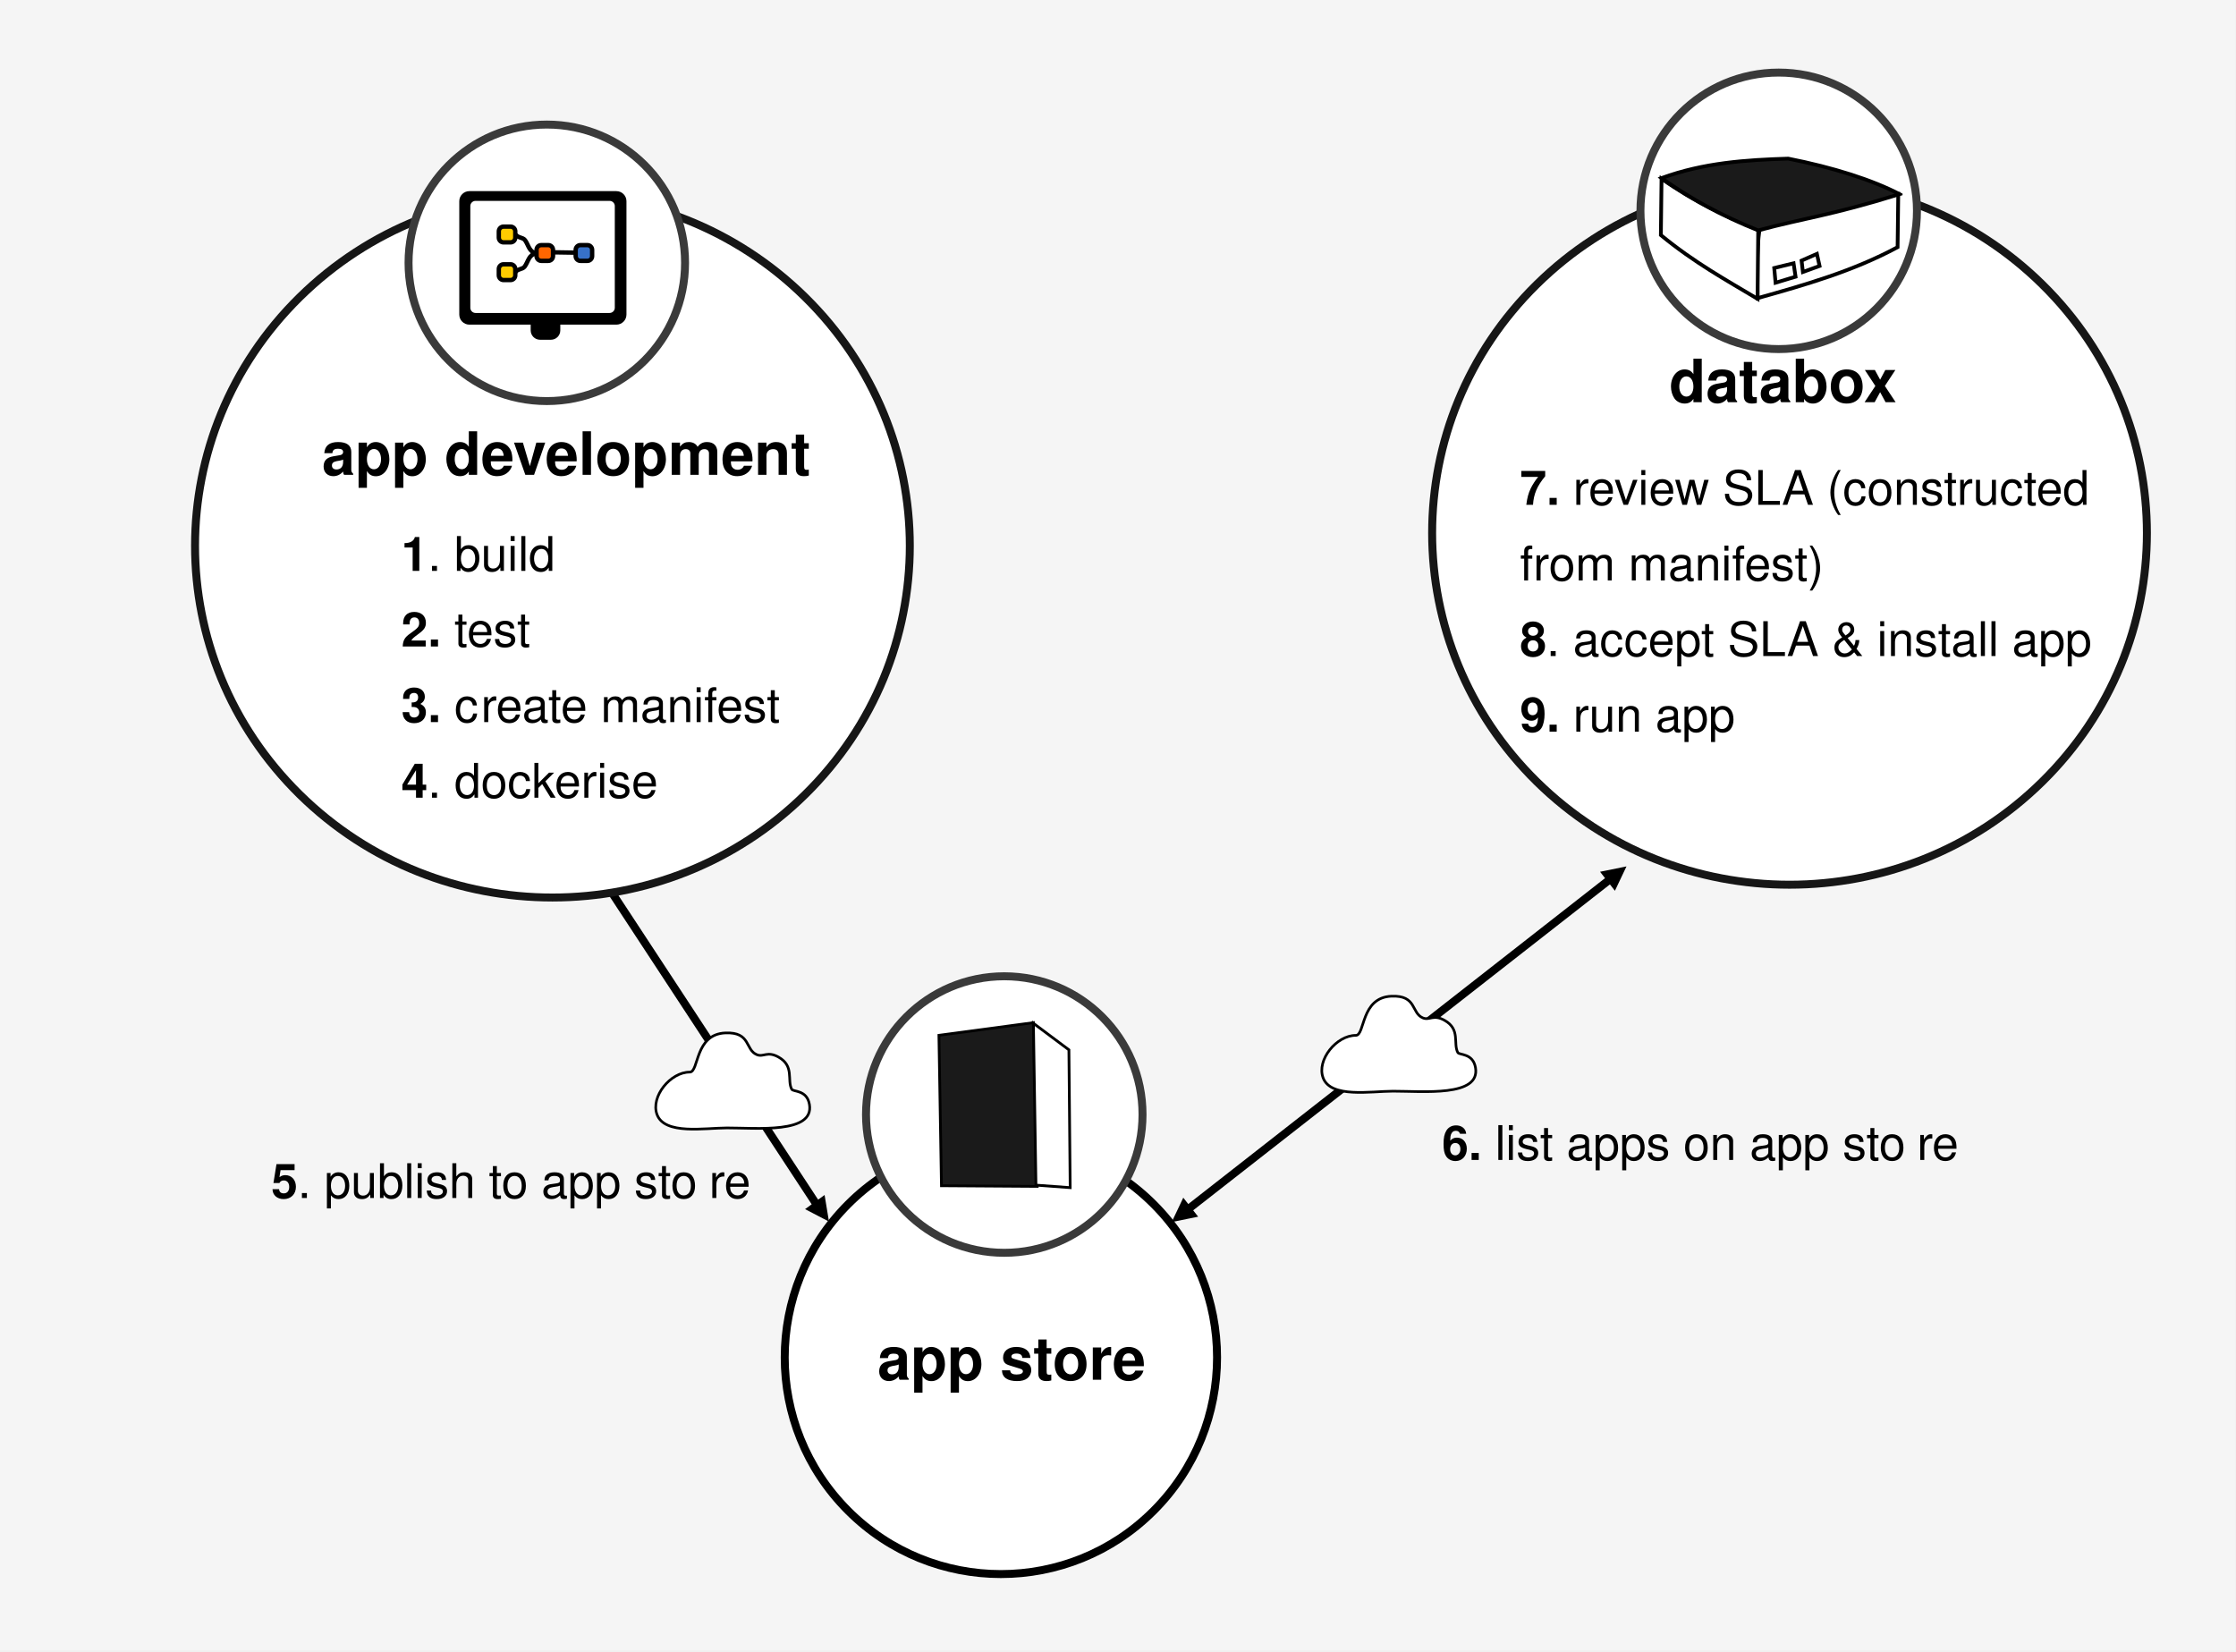
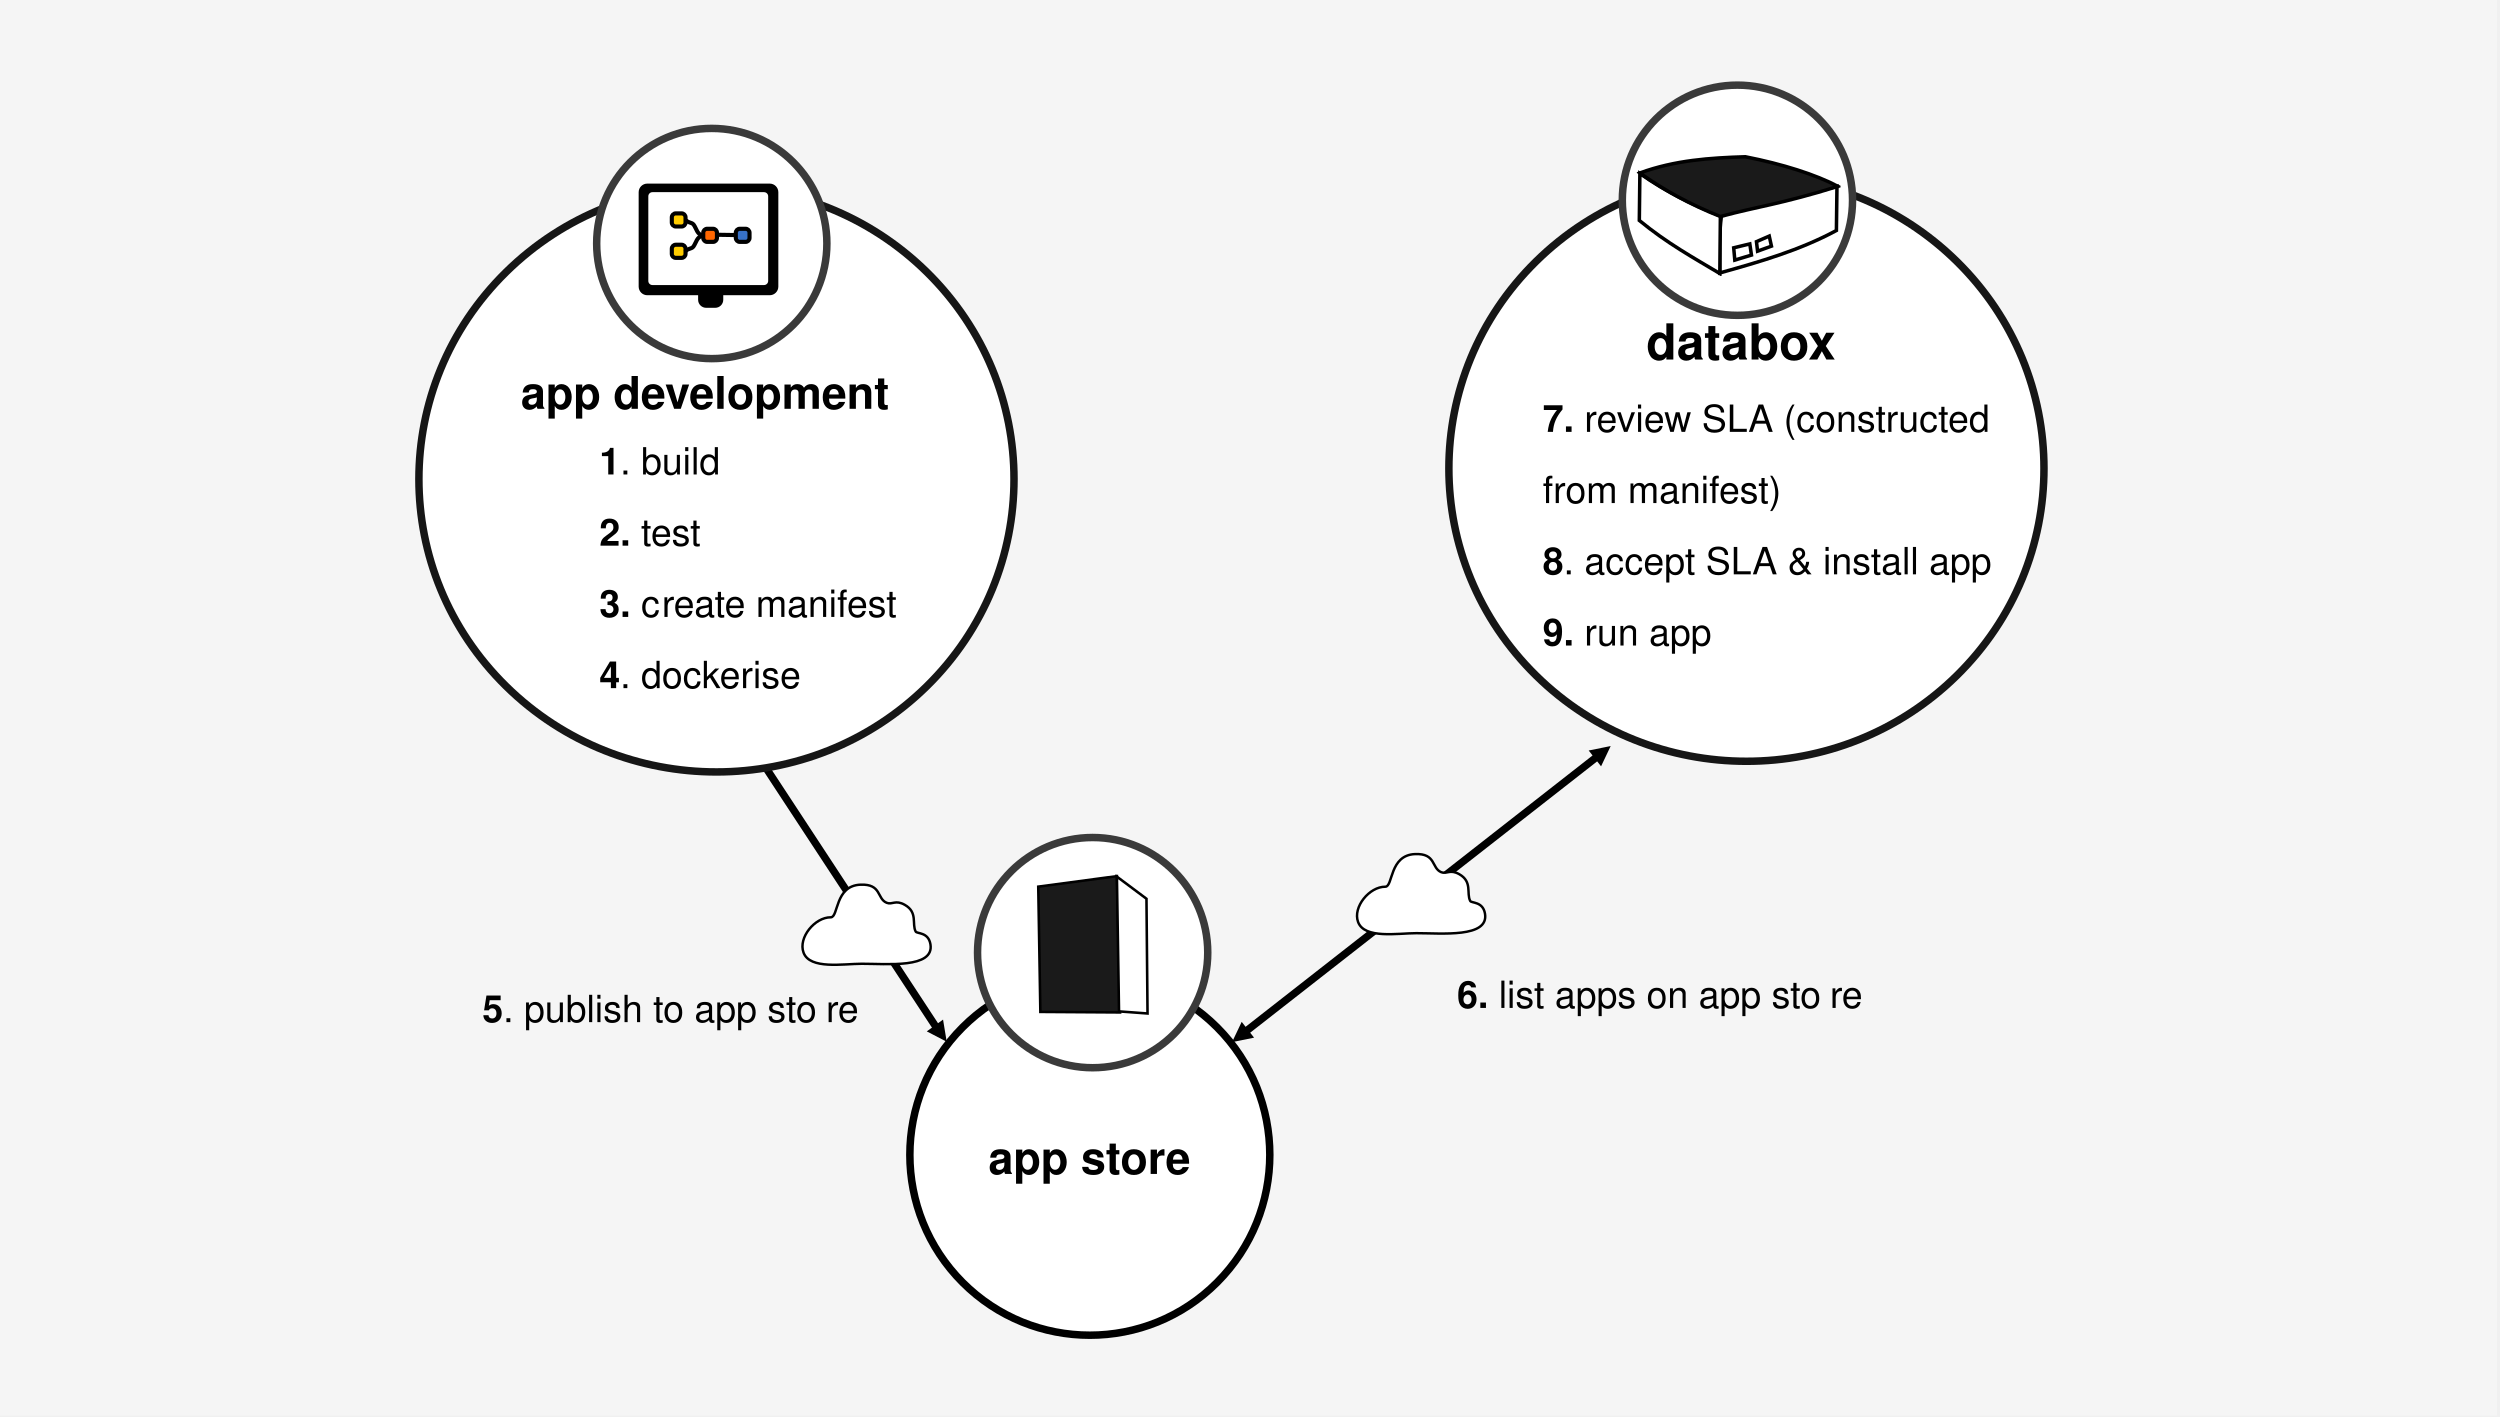
- <svg xmlns="http://www.w3.org/2000/svg" width="100%" height="100%" viewBox="0 0 562 415" version="1.1" xml:space="preserve" style="fill-rule:evenodd;clip-rule:evenodd;">
-   <rect x="0" y="0" width="561.828" height="414.746" style="fill:#f5f5f5;" />
-   <path d="M513.298,71.468c35.08,34.519 35.08,90.484 0,125.002c-35.079,34.519 -91.954,34.519 -127.033,0c-35.08,-34.518 -35.08,-90.483 0,-125.002c35.079,-34.518 91.954,-34.518 127.033,0Z" style="fill:#fff;fill-rule:nonzero;stroke:#161616;stroke-width:2px;" />
-   <path d="M298.779,303.797l0.497,-0.389l104.751,-81.914l0.497,-0.389" style="fill:none;stroke:#000;stroke-width:2px;" />
-   <path d="M405.895,223.883l2.909,-6.125l-6.645,1.347l3.736,4.778Z" style="fill-rule:nonzero;" />
-   <path d="M297.408,301.019l-2.909,6.125l6.645,-1.347l-3.736,-4.778Z" style="fill-rule:nonzero;" />
-   <path d="M153.113,223.323l52.056,79.306" style="fill:none;stroke:#000;stroke-width:2px;" />
-   <path d="M289.985,302.681c21.218,21.261 21.218,55.732 0,76.994c-21.218,21.261 -55.62,21.261 -76.838,0c-21.218,-21.262 -21.218,-55.733 0,-76.994c21.218,-21.261 55.62,-21.261 76.838,0Z" style="fill:#fff;fill-rule:nonzero;stroke:#000;stroke-width:2px;" />
-   <path d="M202.343,303.897l6.014,3.132l-1.103,-6.69l-4.911,3.558Z" style="fill-rule:nonzero;" />
+ <svg xmlns="http://www.w3.org/2000/svg" width="100%" height="100%" viewBox="0 0 667 378" version="1.1" xml:space="preserve" style="fill-rule:evenodd;clip-rule:evenodd;">
+   <rect x="0" y="0" width="666.195" height="377.676" style="fill:#f5f5f5;" />
+   <path d="M522.083,69.754c31.002,30.507 31.002,79.968 0,110.475c-31.003,30.506 -81.268,30.506 -112.27,0c-31.003,-30.507 -31.003,-79.968 0,-110.475c31.002,-30.506 81.267,-30.506 112.27,0Z" style="fill:#fff;fill-rule:nonzero;stroke:#161616;stroke-width:2px;" />
+   <path d="M332.494,275.082l0.44,-0.344l92.577,-72.394l0.439,-0.344" style="fill:none;stroke:#000;stroke-width:2px;" />
+   <path d="M427.161,204.455l2.572,-5.413l-5.873,1.191l3.301,4.222Z" style="fill-rule:nonzero;" />
+   <path d="M331.283,272.627l-2.571,5.413l5.873,-1.191l-3.302,-4.222Z" style="fill-rule:nonzero;" />
+   <path d="M203.758,203.961l46.006,70.089" style="fill:none;stroke:#000;stroke-width:2px;" />
+   <path d="M324.722,274.096c18.752,18.79 18.752,49.255 0,68.045c-18.752,18.79 -49.155,18.79 -67.907,0c-18.752,-18.79 -18.752,-49.255 0,-68.045c18.752,-18.79 49.155,-18.79 67.907,0Z" style="fill:#fff;fill-rule:nonzero;stroke:#000;stroke-width:2px;" />
+   <path d="M247.267,275.17l5.314,2.768l-0.974,-5.913l-4.34,3.145Z" style="fill-rule:nonzero;" />
  <clipPath id="_clip1">
-     <rect x="163.95" y="258.747" width="40.431" height="25.901" />
+     <rect x="213.336" y="235.268" width="35.732" height="22.891" />
  </clipPath>
  <g clip-path="url(#_clip1)">
-     <path d="M173.356,269.46c2.364,0.014 1.195,-9.536 8.98,-9.849c6.423,-0.259 4.892,4.222 7.89,5.464c1.697,0.704 2.612,-1.006 5.482,0.627c3.984,2.266 2.08,5.743 3.277,8.057c0.371,0.718 3.848,0.091 4.464,3.855c1.205,7.366 -13.203,5.861 -20.738,5.872c-5.575,0.009 -15.673,1.811 -17.579,-3.377c-1.655,-4.502 3.402,-10.676 8.224,-10.649Z" style="fill:#fff;stroke:#000;stroke-width:0.66px;" />
+     <path d="M221.648,244.736c2.089,0.012 1.056,-8.429 7.937,-8.705c5.676,-0.228 4.323,3.731 6.972,4.83c1.5,0.621 2.309,-0.89 4.846,0.553c3.521,2.003 1.838,5.076 2.895,7.121c0.329,0.635 3.401,0.08 3.946,3.407c1.065,6.51 -11.668,5.18 -18.328,5.19c-4.927,0.007 -13.852,1.6 -15.536,-2.985c-1.463,-3.979 3.007,-9.436 7.268,-9.411Z" style="fill:#fff;stroke:#000;stroke-width:0.66px;" />
  </g>
-   <text x="220.554px" y="346.772px" style="font-family:'Helvetica-Bold', 'Helvetica';font-weight:700;font-size:15px;">app store</text>
-   <text x="419.548px" y="101.082px" style="font-family:'Helvetica-Bold', 'Helvetica';font-weight:700;font-size:15px;">databox</text>
-   <g transform="matrix(1,0,0,1,-255.971,-433.358)">
-     <text x="638px" y="560.24px" style="font-family:'Helvetica-Bold', 'Helvetica';font-weight:700;font-size:12px;">7.</text>
-     <text x="651.342px" y="560.24px" style="font-family:'Helvetica-Light', 'Helvetica', sans-serif;font-weight:300;font-size:12px;">review SLA (constructed</text>
-     <text x="638px" y="579.24px" style="font-family:'Helvetica-Light', 'Helvetica', sans-serif;font-weight:300;font-size:12px;">from manifest)</text>
-     <text x="638px" y="598.24px" style="font-family:'Helvetica-Bold', 'Helvetica';font-weight:700;font-size:12px;">8</text>
-     <text x="644.674px" y="598.24px" style="font-family:'Helvetica-Light', 'Helvetica', sans-serif;font-weight:300;font-size:12px;">. accept SLA &amp; install app</text>
-     <text x="638px" y="617.24px" style="font-family:'Helvetica-Bold', 'Helvetica';font-weight:700;font-size:12px;">9.</text>
-     <text x="651.342px" y="617.24px" style="font-family:'Helvetica-Light', 'Helvetica', sans-serif;font-weight:300;font-size:12px;">run app</text>
+   <text x="263.703px" y="313.201px" style="font-family:'Helvetica-Bold', 'Helvetica';font-weight:700;font-size:12px;">app store</text>
+   <text x="439.228px" y="95.926px" style="font-family:'Helvetica-Bold', 'Helvetica';font-weight:700;font-size:13.257px;">databox</text>
+   <g transform="matrix(1,0,0,1,-226.402,-443.576)">
+     <text x="638px" y="558.8px" style="font-family:'Helvetica-Bold', 'Helvetica';font-weight:700;font-size:10px;">7.</text>
+     <text x="649.118px" y="558.8px" style="font-family:'Helvetica-Light', 'Helvetica', sans-serif;font-weight:300;font-size:10px;">review SLA (constructed</text>
+     <text x="638px" y="577.8px" style="font-family:'Helvetica-Light', 'Helvetica', sans-serif;font-weight:300;font-size:10px;">from manifest)</text>
+     <text x="638px" y="596.8px" style="font-family:'Helvetica-Bold', 'Helvetica';font-weight:700;font-size:10px;">8</text>
+     <text x="643.562px" y="596.8px" style="font-family:'Helvetica-Light', 'Helvetica', sans-serif;font-weight:300;font-size:10px;">. accept SLA &amp; install app</text>
+     <text x="638px" y="615.8px" style="font-family:'Helvetica-Bold', 'Helvetica';font-weight:700;font-size:10px;">9.</text>
+     <text x="649.118px" y="615.8px" style="font-family:'Helvetica-Light', 'Helvetica', sans-serif;font-weight:300;font-size:10px;">run app</text>
  </g>
-   <g transform="matrix(1,0,0,1,-275.564,-293.705)">
-     <text x="638px" y="585.24px" style="font-family:'Helvetica-Bold', 'Helvetica';font-weight:700;font-size:12px;">6.</text>
-     <text x="651.342px" y="585.24px" style="font-family:'Helvetica-Light', 'Helvetica', sans-serif;font-weight:300;font-size:12px;">list apps on app sto</text>
-     <text x="757.374px" y="585.24px" style="font-family:'Helvetica-Light', 'Helvetica', sans-serif;font-weight:300;font-size:12px;">r</text>
-     <text x="761.16px" y="585.24px" style="font-family:'Helvetica-Light', 'Helvetica', sans-serif;font-weight:300;font-size:12px;">e</text>
+   <g transform="matrix(1,0,0,1,-249.247,-314.877)">
+     <text x="638px" y="583.8px" style="font-family:'Helvetica-Bold', 'Helvetica';font-weight:700;font-size:10px;">6.</text>
+     <text x="649.118px" y="583.8px" style="font-family:'Helvetica-Light', 'Helvetica', sans-serif;font-weight:300;font-size:10px;">list apps on app sto</text>
+     <text x="737.478px" y="583.8px" style="font-family:'Helvetica-Light', 'Helvetica', sans-serif;font-weight:300;font-size:10px;">r</text>
+     <text x="740.633px" y="583.8px" style="font-family:'Helvetica-Light', 'Helvetica', sans-serif;font-weight:300;font-size:10px;">e</text>
  </g>
-   <g transform="matrix(0.631729,0,0,0.631729,-12.6929,-21.0822)">
-     <text x="128px" y="510px" style="font-family:'Helvetica-Bold', 'Helvetica';font-weight:700;font-size:18.995px;">5</text>
-     <text x="138.564px" y="510px" style="font-family:'Helvetica-Light', 'Helvetica', sans-serif;font-weight:300;font-size:18.995px;">. publish to app sto</text>
-     <text x="302.192px" y="510px" style="font-family:'Helvetica-Light', 'Helvetica', sans-serif;font-weight:300;font-size:18.995px;">r</text>
-     <text x="308.185px" y="510px" style="font-family:'Helvetica-Light', 'Helvetica', sans-serif;font-weight:300;font-size:18.995px;">e</text>
+   <g transform="matrix(0.55831,0,0,0.55831,57.2217,-12.0402)">
+     <text x="128px" y="510px" style="font-family:'Helvetica-Bold', 'Helvetica';font-weight:700;font-size:17.911px;">5</text>
+     <text x="137.961px" y="510px" style="font-family:'Helvetica-Light', 'Helvetica', sans-serif;font-weight:300;font-size:17.911px;">. publish to app sto</text>
+     <text x="292.248px" y="510px" style="font-family:'Helvetica-Light', 'Helvetica', sans-serif;font-weight:300;font-size:17.911px;">r</text>
+     <text x="297.899px" y="510px" style="font-family:'Helvetica-Light', 'Helvetica', sans-serif;font-weight:300;font-size:17.911px;">e</text>
  </g>
-   <path d="M202.365,74.687c35.079,34.518 35.079,90.484 0,125.002c-35.08,34.518 -91.955,34.518 -127.034,0c-35.079,-34.518 -35.079,-90.484 0,-125.002c35.079,-34.518 91.954,-34.518 127.034,0Z" style="fill:#fff;fill-rule:nonzero;stroke:#161616;stroke-width:2px;" />
-   <text x="80.913px" y="119.337px" style="font-family:'Helvetica-Bold', 'Helvetica';font-weight:700;font-size:15px;">app development</text>
+   <path d="M247.285,72.599c31.003,30.507 31.003,79.968 0,110.474c-31.002,30.507 -81.267,30.507 -112.269,0c-31.003,-30.506 -31.003,-79.967 0,-110.474c31.002,-30.507 81.267,-30.507 112.269,0Z" style="fill:#fff;fill-rule:nonzero;stroke:#161616;stroke-width:2px;" />
+   <text x="138.965px" y="109.072px" style="font-family:'Helvetica-Bold', 'Helvetica';font-weight:700;font-size:12px;">app development</text>
  <clipPath id="_clip2">
-     <rect x="331.361" y="249.513" width="40.431" height="25.901" />
+     <rect x="361.29" y="227.107" width="35.732" height="22.891" />
  </clipPath>
  <g clip-path="url(#_clip2)">
-     <path d="M340.767,260.226c2.364,0.014 1.195,-9.536 8.98,-9.849c6.423,-0.258 4.892,4.222 7.889,5.465c1.697,0.703 2.613,-1.007 5.483,0.626c3.984,2.266 2.08,5.744 3.276,8.057c0.372,0.718 3.849,0.091 4.465,3.855c1.205,7.366 -13.203,5.861 -20.738,5.872c-5.575,0.009 -15.673,1.811 -17.58,-3.376c-1.654,-4.503 3.403,-10.677 8.225,-10.65Z" style="fill:#fff;stroke:#000;stroke-width:0.66px;" />
+     <path d="M369.602,236.575c2.09,0.012 1.057,-8.428 7.937,-8.705c5.677,-0.228 4.324,3.732 6.973,4.83c1.5,0.621 2.308,-0.89 4.845,0.553c3.521,2.003 1.838,5.076 2.896,7.121c0.328,0.635 3.401,0.08 3.945,3.407c1.065,6.51 -11.668,5.18 -18.328,5.19c-4.926,0.007 -13.851,1.6 -15.536,-2.984c-1.462,-3.98 3.007,-9.436 7.268,-9.412Z" style="fill:#fff;stroke:#000;stroke-width:0.66px;" />
  </g>
-   <g transform="matrix(1,0,0,1,-340.377,-98.3195)">
-     <text x="441.236px" y="241.803px" style="font-family:'Helvetica-Bold', 'Helvetica';font-weight:700;font-size:12px;">1</text>
-     <text x="447.91px" y="241.803px" style="font-family:'Helvetica-Light', 'Helvetica', sans-serif;font-weight:300;font-size:12px;">. build</text>
-     <text x="441.236px" y="260.803px" style="font-family:'Helvetica-Bold', 'Helvetica';font-weight:700;font-size:12px;">2.</text>
-     <text x="454.578px" y="260.803px" style="font-family:'Helvetica-Light', 'Helvetica', sans-serif;font-weight:300;font-size:12px;">test</text>
-     <text x="441.236px" y="279.803px" style="font-family:'Helvetica-Bold', 'Helvetica';font-weight:700;font-size:12px;">3.</text>
-     <text x="454.578px" y="279.803px" style="font-family:'Helvetica-Light', 'Helvetica', sans-serif;font-weight:300;font-size:12px;">c</text>
-     <text x="461.25px" y="279.803px" style="font-family:'Helvetica-Light', 'Helvetica', sans-serif;font-weight:300;font-size:12px;">r</text>
-     <text x="465.036px" y="279.803px" style="font-family:'Helvetica-Light', 'Helvetica', sans-serif;font-weight:300;font-size:12px;">eate manifest</text>
-     <text x="441.236px" y="298.803px" style="font-family:'Helvetica-Bold', 'Helvetica';font-weight:700;font-size:12px;">4</text>
-     <text x="447.91px" y="298.803px" style="font-family:'Helvetica-Light', 'Helvetica', sans-serif;font-weight:300;font-size:12px;">. dockerise</text>
+   <g transform="matrix(1,0,0,1,-281.33,-113.771)">
+     <text x="441.236px" y="240.363px" style="font-family:'Helvetica-Bold', 'Helvetica';font-weight:700;font-size:10px;">1</text>
+     <text x="446.798px" y="240.363px" style="font-family:'Helvetica-Light', 'Helvetica', sans-serif;font-weight:300;font-size:10px;">. build</text>
+     <text x="441.236px" y="259.363px" style="font-family:'Helvetica-Bold', 'Helvetica';font-weight:700;font-size:10px;">2.</text>
+     <text x="452.354px" y="259.363px" style="font-family:'Helvetica-Light', 'Helvetica', sans-serif;font-weight:300;font-size:10px;">test</text>
+     <text x="441.236px" y="278.363px" style="font-family:'Helvetica-Bold', 'Helvetica';font-weight:700;font-size:10px;">3.</text>
+     <text x="452.354px" y="278.363px" style="font-family:'Helvetica-Light', 'Helvetica', sans-serif;font-weight:300;font-size:10px;">c</text>
+     <text x="457.914px" y="278.363px" style="font-family:'Helvetica-Light', 'Helvetica', sans-serif;font-weight:300;font-size:10px;">r</text>
+     <text x="461.069px" y="278.363px" style="font-family:'Helvetica-Light', 'Helvetica', sans-serif;font-weight:300;font-size:10px;">eate manifest</text>
+     <text x="441.236px" y="297.363px" style="font-family:'Helvetica-Bold', 'Helvetica';font-weight:700;font-size:10px;">4</text>
+     <text x="446.798px" y="297.363px" style="font-family:'Helvetica-Light', 'Helvetica', sans-serif;font-weight:300;font-size:10px;">. dockerise</text>
  </g>
-   <circle cx="137.434" cy="66.055" r="34.75" style="fill:#fff;stroke:#3a3a3a;stroke-width:2px;stroke-linecap:round;stroke-linejoin:round;stroke-miterlimit:1.5;" />
-   <circle cx="252.414" cy="280.121" r="34.75" style="fill:#fff;stroke:#3a3a3a;stroke-width:2px;stroke-linecap:round;stroke-linejoin:round;stroke-miterlimit:1.5;" />
-   <circle cx="447.063" cy="52.988" r="34.75" style="fill:#fff;stroke:#3a3a3a;stroke-width:2px;stroke-linecap:round;stroke-linejoin:round;stroke-miterlimit:1.5;" />
+   <circle cx="189.901" cy="64.97" r="30.711" style="fill:#fff;stroke:#3a3a3a;stroke-width:2px;stroke-linecap:round;stroke-linejoin:round;stroke-miterlimit:1.5;" />
+   <circle cx="291.518" cy="254.158" r="30.711" style="fill:#fff;stroke:#3a3a3a;stroke-width:2px;stroke-linecap:round;stroke-linejoin:round;stroke-miterlimit:1.5;" />
+   <circle cx="463.545" cy="53.422" r="30.711" style="fill:#fff;stroke:#3a3a3a;stroke-width:2px;stroke-linecap:round;stroke-linejoin:round;stroke-miterlimit:1.5;" />
  <g>
    <clipPath id="_clip3">
-       <rect x="115.281" y="47.886" width="42.328" height="37.66" />
+       <rect x="170.323" y="48.912" width="37.409" height="33.283" />
    </clipPath>
    <g clip-path="url(#_clip3)">
-       <path d="M140.277,81.421c0,-0.995 -0.809,-1.803 -1.806,-1.803l-2.732,0c-0.997,0 -1.806,0.808 -1.806,1.803l0,1.618c0,0.996 0.809,1.803 1.806,1.803l2.732,0c0.997,0 1.806,-0.807 1.806,-1.803l0,-1.618Z" style="stroke:#000;stroke-width:1.1px;" />
-       <path d="M156.905,50.566c0,-1.091 -0.887,-1.977 -1.981,-1.977l-36.957,0c-1.094,0 -1.981,0.886 -1.981,1.977l0,28.499c0,1.092 0.887,1.978 1.981,1.978l36.957,0c1.094,0 1.981,-0.886 1.981,-1.978l0,-28.499Z" style="stroke:#000;stroke-width:1.1px;" />
-       <path d="M155.02,51.795c0,-0.995 -0.809,-1.803 -1.806,-1.803l-33.692,0c-0.997,0 -1.806,0.808 -1.806,1.803l0,25.556c0,0.996 0.809,1.803 1.806,1.803l33.692,0c0.997,0 1.806,-0.807 1.806,-1.803l0,-25.556Z" style="fill:#fff;stroke:#000;stroke-width:0.99px;" />
-       <path d="M129.512,58.146c0,-0.657 -0.534,-1.19 -1.192,-1.19l-1.756,0c-0.658,0 -1.192,0.533 -1.192,1.19l0,1.581c0,0.657 0.534,1.189 1.192,1.189l1.756,0c0.658,0 1.192,-0.532 1.192,-1.189l0,-1.581Z" style="fill:#fc0;stroke:#000;stroke-width:1.1px;" />
-       <path d="M129.512,67.615c0,-0.656 -0.534,-1.189 -1.192,-1.189l-1.756,0c-0.658,0 -1.192,0.533 -1.192,1.189l0,1.582c0,0.656 0.534,1.189 1.192,1.189l1.756,0c0.658,0 1.192,-0.533 1.192,-1.189l0,-1.582Z" style="fill:#fc0;stroke:#000;stroke-width:1.1px;" />
-       <path d="M138.999,62.795c0,-0.657 -0.534,-1.19 -1.192,-1.19l-1.756,0c-0.658,0 -1.192,0.533 -1.192,1.19l0,1.581c0,0.656 0.534,1.189 1.192,1.189l1.756,0c0.658,0 1.192,-0.533 1.192,-1.189l0,-1.581Z" style="fill:#f60;stroke:#000;stroke-width:1.1px;" />
-       <path d="M148.831,62.795c0,-0.657 -0.534,-1.19 -1.192,-1.19l-1.756,0c-0.658,0 -1.192,0.533 -1.192,1.19l0,1.581c0,0.656 0.534,1.189 1.192,1.189l1.756,0c0.658,0 1.192,-0.533 1.192,-1.189l0,-1.581Z" style="fill:#3771c8;stroke:#000;stroke-width:1.1px;" />
-       <path d="M129.598,58.85c0.403,0.959 1.796,0.746 2.359,1.505c0.874,1.179 1.084,3.122 2.816,3.23" style="fill:none;stroke:#000;stroke-width:1.1px;" />
-       <path d="M129.512,68.51c0.403,-0.958 1.796,-0.746 2.359,-1.505c0.873,-1.179 1.084,-3.121 2.816,-3.23" style="fill:none;stroke:#000;stroke-width:1.1px;" />
-       <path d="M139.085,63.413l5.434,0.086" style="fill:none;stroke:#000;stroke-width:1.1px;" />
+       <path d="M192.414,78.55c0,-0.879 -0.715,-1.593 -1.597,-1.593l-2.414,0c-0.881,0 -1.596,0.714 -1.596,1.593l0,1.431c0,0.879 0.715,1.593 1.596,1.593l2.414,0c0.882,0 1.597,-0.714 1.597,-1.593l0,-1.431Z" style="stroke:#000;stroke-width:1.1px;" />
+       <path d="M207.109,51.281c0,-0.964 -0.784,-1.747 -1.751,-1.747l-32.662,0c-0.966,0 -1.751,0.783 -1.751,1.747l0,25.187c0,0.965 0.785,1.748 1.751,1.748l32.662,0c0.967,0 1.751,-0.783 1.751,-1.748l0,-25.187Z" style="stroke:#000;stroke-width:1.1px;" />
+       <path d="M205.443,52.368c0,-0.88 -0.715,-1.594 -1.596,-1.594l-29.776,0c-0.881,0 -1.596,0.714 -1.596,1.594l0,22.586c0,0.879 0.715,1.593 1.596,1.593l29.776,0c0.881,0 1.596,-0.714 1.596,-1.593l0,-22.586Z" style="fill:#fff;stroke:#000;stroke-width:0.99px;" />
+       <path d="M182.9,57.98c0,-0.58 -0.472,-1.051 -1.053,-1.051l-1.553,0c-0.581,0 -1.053,0.471 -1.053,1.051l0,1.398c0,0.58 0.472,1.051 1.053,1.051l1.553,0c0.581,0 1.053,-0.471 1.053,-1.051l0,-1.398Z" style="fill:#fc0;stroke:#000;stroke-width:1.1px;" />
+       <path d="M182.9,66.349c0,-0.58 -0.472,-1.051 -1.053,-1.051l-1.553,0c-0.581,0 -1.053,0.471 -1.053,1.051l0,1.398c0,0.58 0.472,1.051 1.053,1.051l1.553,0c0.581,0 1.053,-0.471 1.053,-1.051l0,-1.398Z" style="fill:#fc0;stroke:#000;stroke-width:1.1px;" />
+       <path d="M191.284,62.088c0,-0.58 -0.472,-1.051 -1.053,-1.051l-1.553,0c-0.581,0 -1.053,0.471 -1.053,1.051l0,1.398c0,0.58 0.472,1.051 1.053,1.051l1.553,0c0.581,0 1.053,-0.471 1.053,-1.051l0,-1.398Z" style="fill:#f60;stroke:#000;stroke-width:1.1px;" />
+       <path d="M199.973,62.088c0,-0.58 -0.472,-1.051 -1.053,-1.051l-1.552,0c-0.582,0 -1.053,0.471 -1.053,1.051l0,1.398c0,0.58 0.471,1.051 1.053,1.051l1.552,0c0.581,0 1.053,-0.471 1.053,-1.051l0,-1.398Z" style="fill:#3771c8;stroke:#000;stroke-width:1.1px;" />
+       <path d="M182.976,58.603c0.356,0.847 1.587,0.659 2.084,1.33c0.773,1.042 0.958,2.759 2.489,2.854" style="fill:none;stroke:#000;stroke-width:1.1px;" />
+       <path d="M182.9,67.14c0.356,-0.847 1.587,-0.659 2.084,-1.33c0.772,-1.042 0.958,-2.759 2.489,-2.855" style="fill:none;stroke:#000;stroke-width:1.1px;" />
+       <path d="M191.36,62.635l4.802,0.076" style="fill:none;stroke:#000;stroke-width:1.1px;" />
    </g>
  </g>
  <g>
    <clipPath id="_clip4">
-       <rect x="416.701" y="39.118" width="61.488" height="36.738" />
+       <rect x="436.712" y="41.163" width="54.342" height="32.469" />
    </clipPath>
    <g clip-path="url(#_clip4)">
-       <path d="M442.25,57.571c-0.812,5.789 -0.532,11.579 -0.503,17.368c12.031,-3.371 24.04,-6.805 35.196,-12.815c0.056,-5.954 0.112,-9.541 0.168,-13.321c-11.888,2.923 -23.417,5.845 -34.861,8.768Z" style="fill:#fff;stroke:#000;stroke-width:0.94px;" />
-       <path d="M441.915,57.74c-7.921,-3.187 -15.938,-6.952 -24.302,-12.815l-0.167,14.164c8.415,6.922 16.311,11.236 24.301,16.018l0.168,-17.367Z" style="fill:#fff;stroke:#000;stroke-width:0.94px;" />
-       <path d="M417.613,44.756c10.615,-3.871 21.229,-4.561 31.844,-4.89c11.298,2.222 21.158,5.367 27.989,8.937c-17.669,5.466 -23.856,5.958 -35.531,9.105c-9.257,-3.686 -17.279,-8.117 -24.302,-13.152Z" style="fill:#1a1a1a;stroke:#000;stroke-width:0.94px;" />
-       <path d="M445.937,67.351l0.335,3.71l5.028,-1.518l-0.502,-3.372l-4.861,1.18Z" style="fill:#fff;stroke:#000;stroke-width:0.94px;" />
-       <path d="M452.809,65.496l0.335,2.867l4.19,-1.518l-0.671,-3.035l-3.854,1.686Z" style="fill:#fff;stroke:#000;stroke-width:0.94px;" />
+       <path d="M459.292,57.472c-0.718,5.117 -0.47,10.233 -0.445,15.349c10.633,-2.979 21.246,-6.014 31.105,-11.325c0.05,-5.262 0.099,-8.432 0.149,-11.773c-10.506,2.583 -20.695,5.166 -30.809,7.749Z" style="fill:#fff;stroke:#000;stroke-width:0.94px;" />
+       <path d="M458.995,57.621c-7,-2.816 -14.085,-6.143 -21.477,-11.325l-0.148,12.517c7.437,6.118 14.416,9.931 21.477,14.157l0.148,-15.349Z" style="fill:#fff;stroke:#000;stroke-width:0.94px;" />
+       <path d="M437.518,46.147c9.381,-3.422 18.762,-4.031 28.143,-4.322c9.985,1.964 18.699,4.743 24.736,7.898c-15.616,4.831 -21.083,5.266 -31.402,8.047c-8.181,-3.257 -15.27,-7.174 -21.477,-11.623Z" style="fill:#1a1a1a;stroke:#000;stroke-width:0.94px;" />
+       <path d="M462.55,66.115l0.296,3.279l4.444,-1.341l-0.444,-2.981l-4.296,1.043Z" style="fill:#fff;stroke:#000;stroke-width:0.94px;" />
+       <path d="M468.623,64.476l0.296,2.534l3.703,-1.342l-0.592,-2.682l-3.407,1.49Z" style="fill:#fff;stroke:#000;stroke-width:0.94px;" />
    </g>
  </g>
  <g>
    <clipPath id="_clip5">
-       <rect x="235.285" y="256.323" width="34.404" height="42.88" />
+       <rect x="276.38" y="233.126" width="30.405" height="37.897" />
    </clipPath>
    <g clip-path="url(#_clip5)">
-       <path d="M235.992,260.207l0.638,37.814l24.064,0.159l-0.956,-41.151l-23.746,3.178Z" style="fill:#1a1a1a;stroke:#000;stroke-width:0.69px;" />
-       <path d="M259.738,257.188l8.924,6.673l0.319,34.637l-8.606,-0.636l-0.637,-40.674Z" style="fill:#fff;stroke:#000;stroke-width:0.69px;" />
+       <path d="M277.005,236.558l0.563,33.419l21.268,0.141l-0.845,-36.369l-20.986,2.809Z" style="fill:#1a1a1a;stroke:#000;stroke-width:0.69px;" />
+       <path d="M297.991,233.89l7.887,5.897l0.282,30.612l-7.606,-0.562l-0.563,-35.947Z" style="fill:#fff;stroke:#000;stroke-width:0.69px;" />
    </g>
  </g>
</svg>
